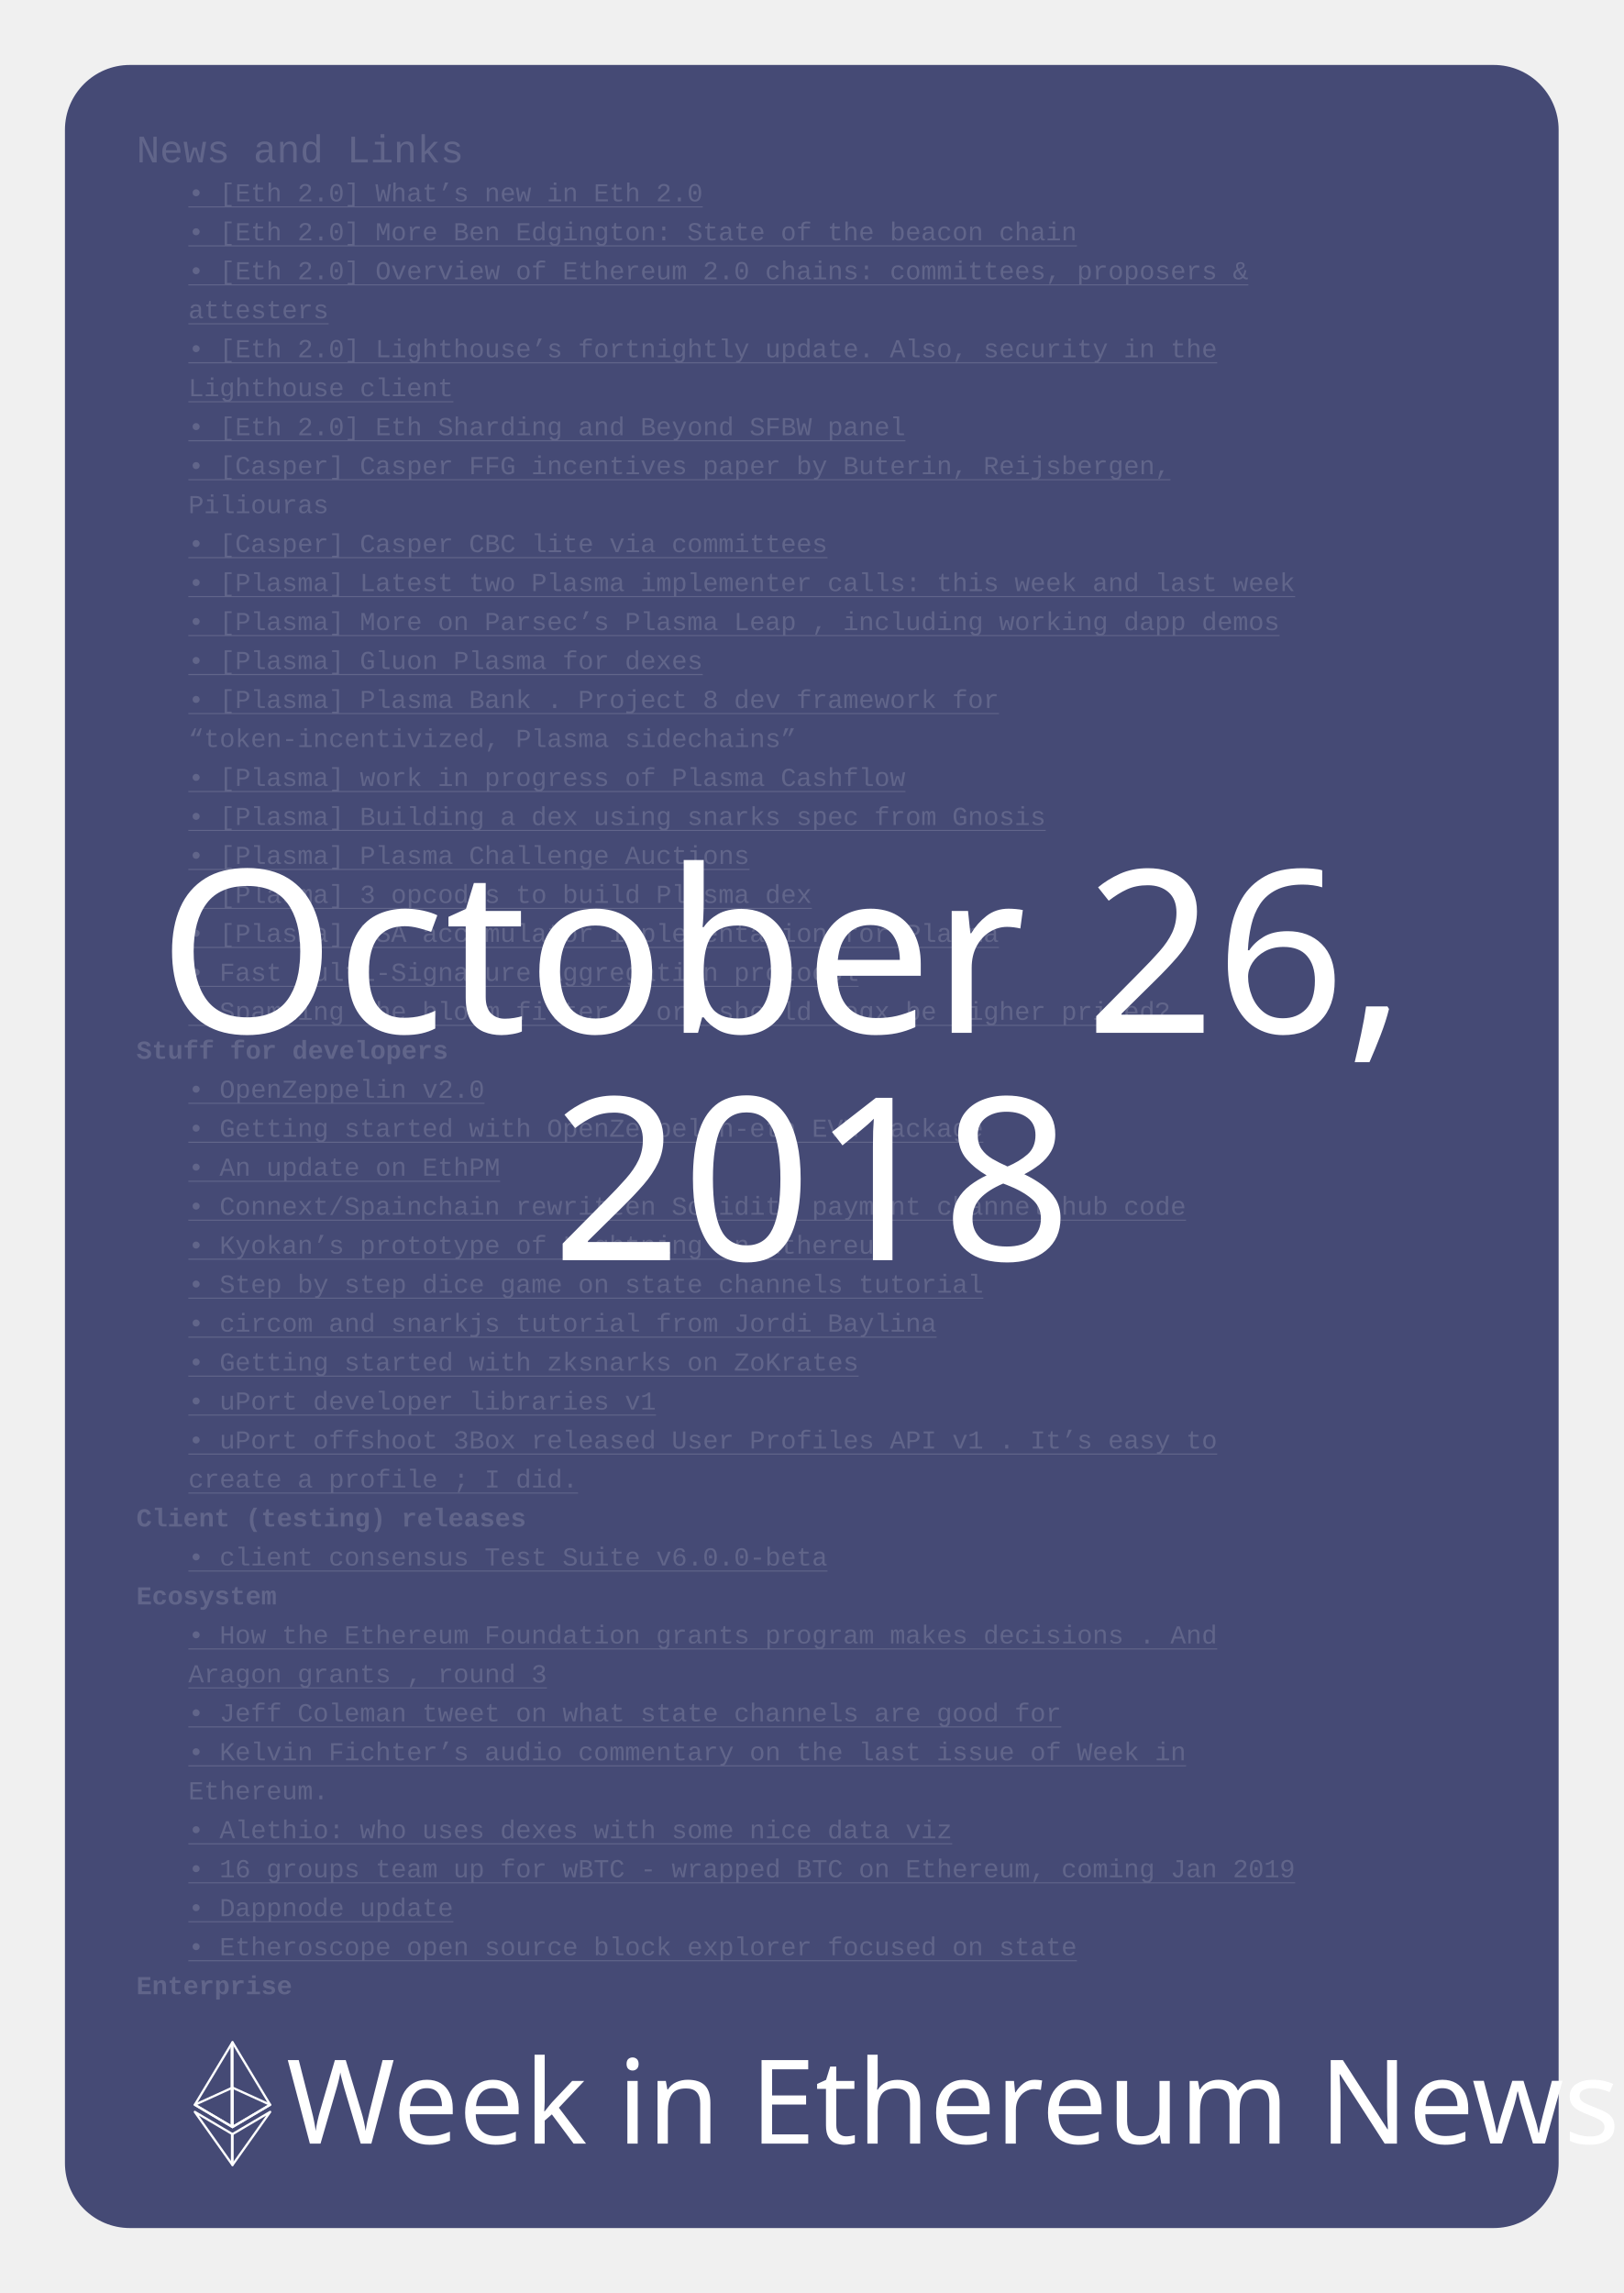
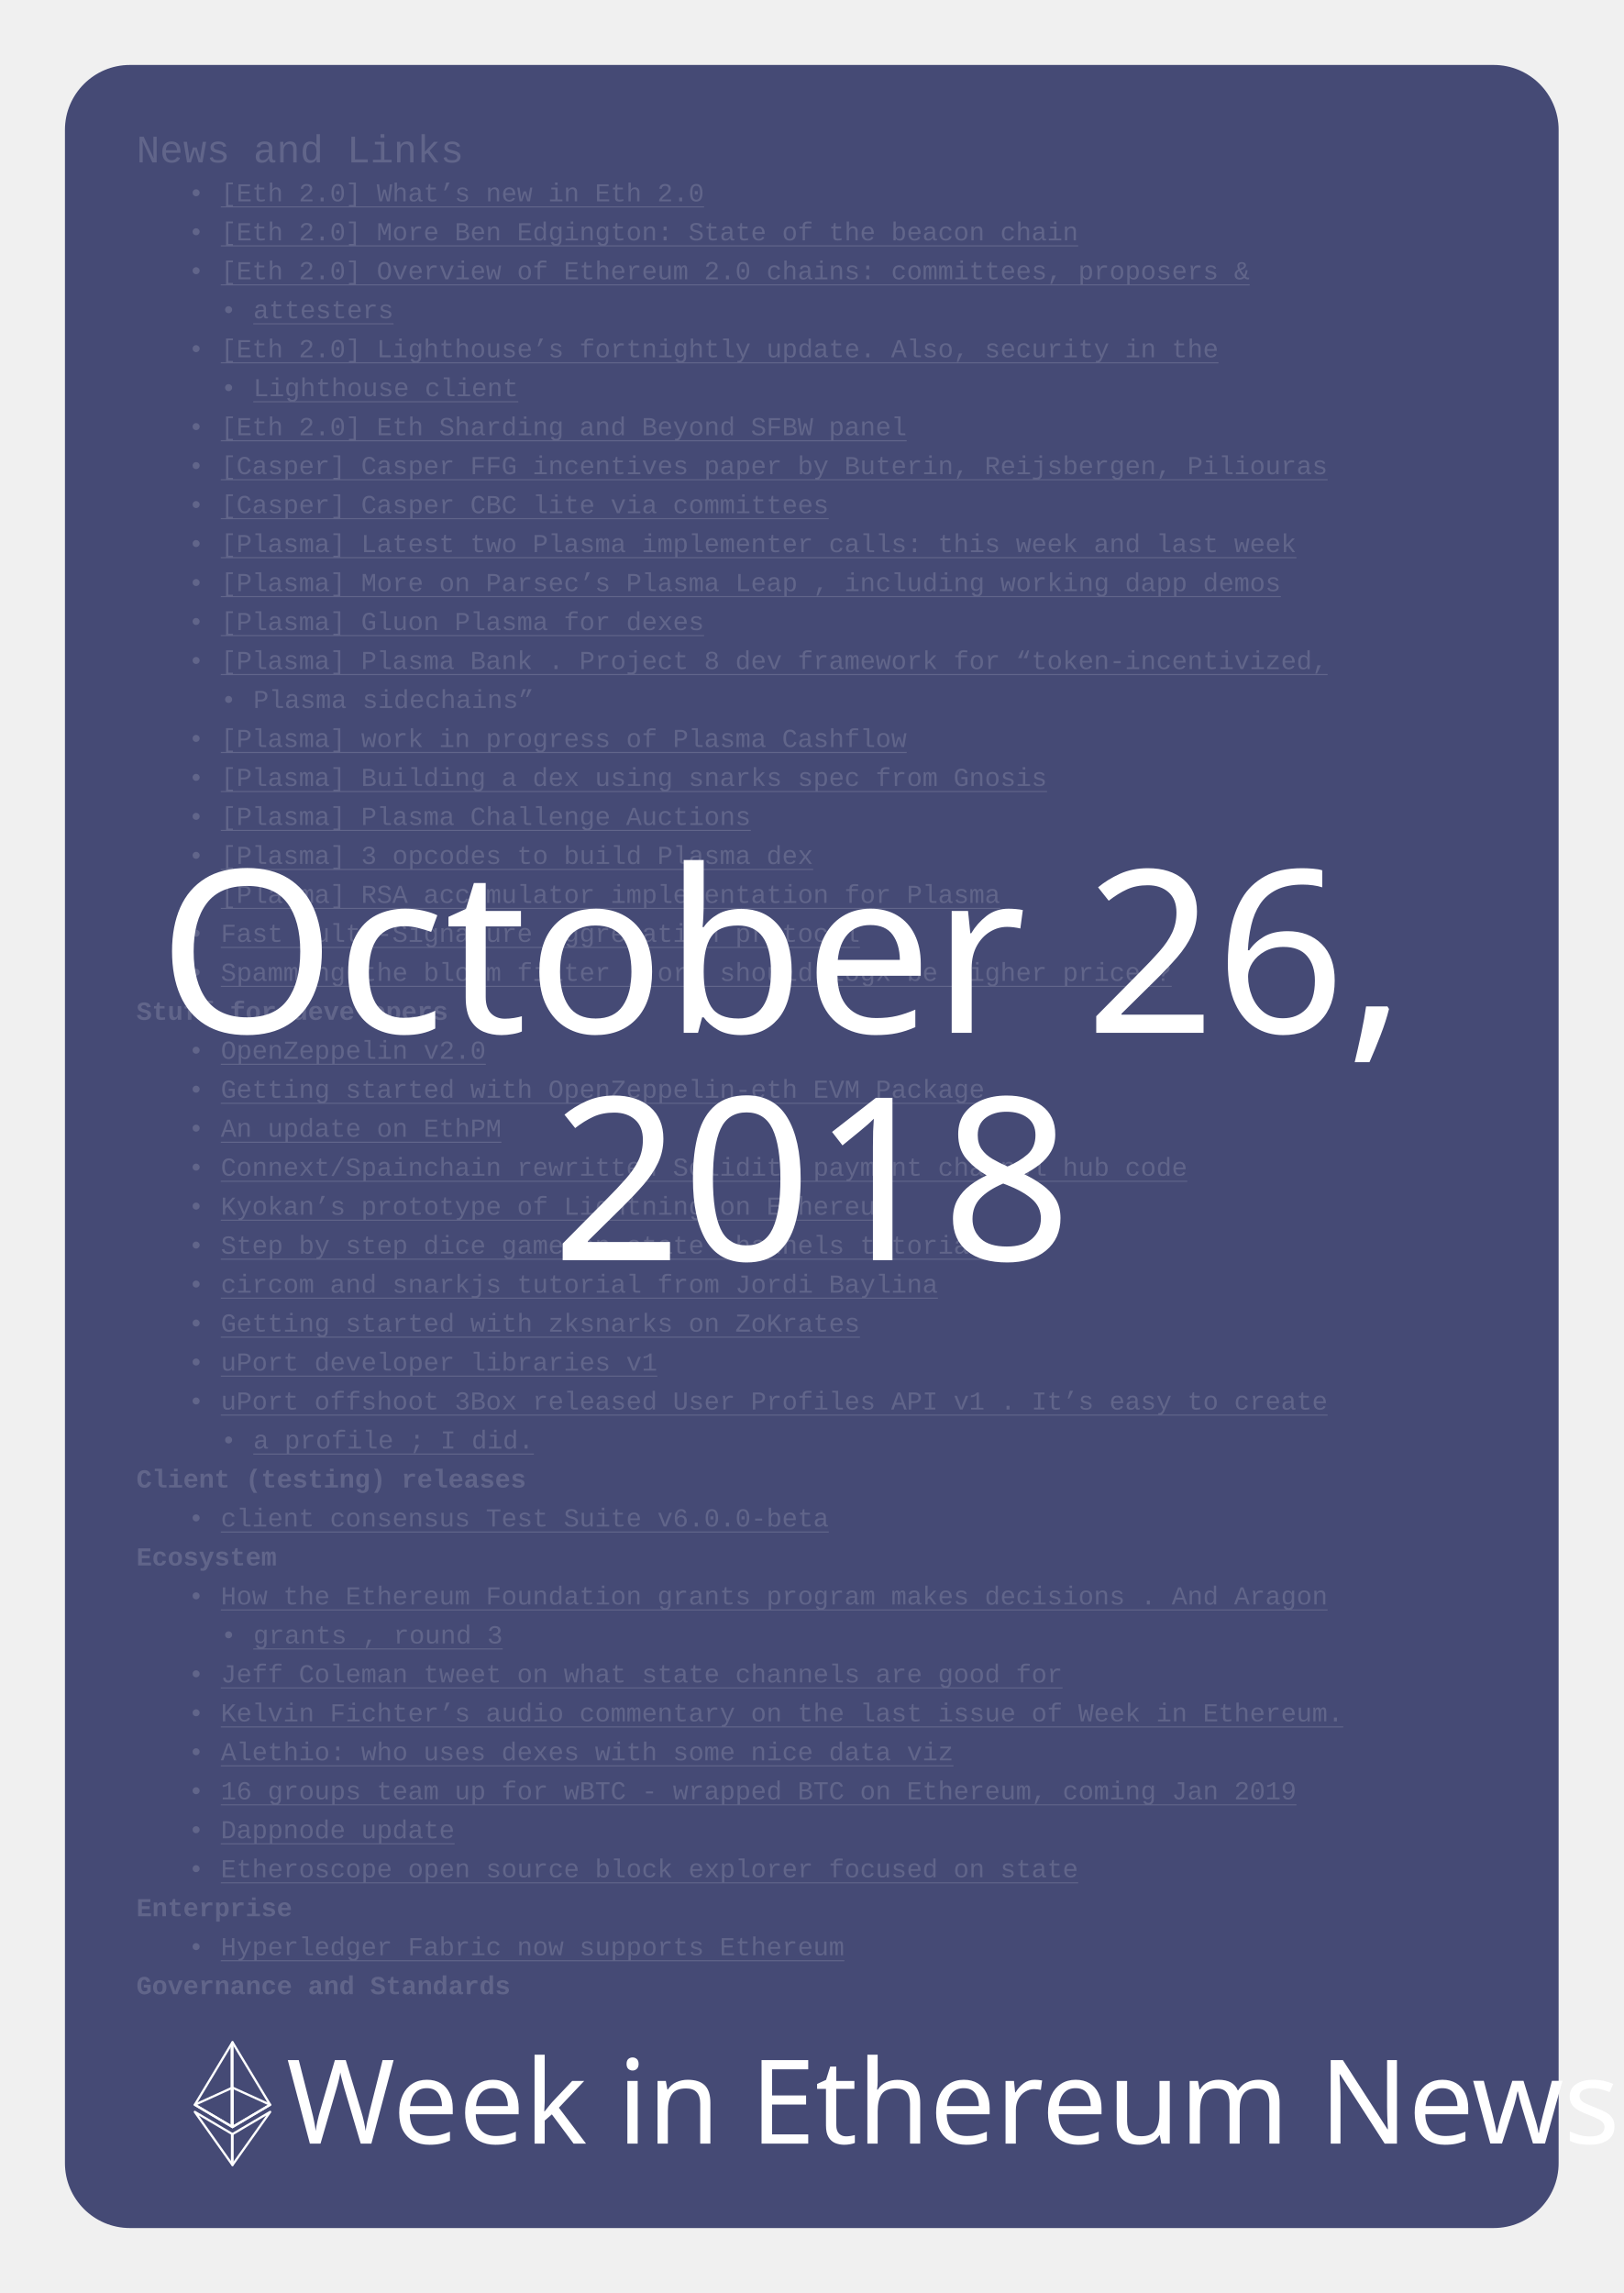
<svg xmlns="http://www.w3.org/2000/svg" width="500" height="706">
  <rect x="20" y="20" width="460" height="666" rx="20" fill="#454A75" />
  <text x="42" y="50" font-size="12" font-family="Courier New" fill="#ffffff" opacity="0.15">News and Links</text>
-   <text x="58" y="62" font-size="8" font-family="Courier New" fill="#ffffff" opacity="0.15" text-decoration="underline">• [Eth 2.0] What’s new in Eth 2.0</text>
-   <text x="58" y="74" font-size="8" font-family="Courier New" fill="#ffffff" opacity="0.15" text-decoration="underline">• [Eth 2.0] More Ben Edgington: State of the beacon chain</text>
-   <text x="58" y="86" font-size="8" font-family="Courier New" fill="#ffffff" opacity="0.15" text-decoration="underline">• [Eth 2.0] Overview of Ethereum 2.0 chains: committees, proposers &amp;</text>
-   <text x="58" y="98" font-size="8" font-family="Courier New" fill="#ffffff" opacity="0.15" text-decoration="underline">attesters</text>
-   <text x="58" y="110" font-size="8" font-family="Courier New" fill="#ffffff" opacity="0.15" text-decoration="underline">• [Eth 2.0] Lighthouse’s fortnightly update. Also, security in the</text>
-   <text x="58" y="122" font-size="8" font-family="Courier New" fill="#ffffff" opacity="0.15" text-decoration="underline">Lighthouse client</text>
-   <text x="58" y="134" font-size="8" font-family="Courier New" fill="#ffffff" opacity="0.15" text-decoration="underline">• [Eth 2.0] Eth Sharding and Beyond SFBW panel</text>
-   <text x="58" y="146" font-size="8" font-family="Courier New" fill="#ffffff" opacity="0.15" text-decoration="underline">• [Casper] Casper FFG incentives paper by Buterin, Reijsbergen,</text>
-   <text x="58" y="158" font-size="8" font-family="Courier New" fill="#ffffff" opacity="0.15">Piliouras</text>
-   <text x="58" y="170" font-size="8" font-family="Courier New" fill="#ffffff" opacity="0.15" text-decoration="underline">• [Casper] Casper CBC lite via committees</text>
-   <text x="58" y="182" font-size="8" font-family="Courier New" fill="#ffffff" opacity="0.15" text-decoration="underline">• [Plasma] Latest two Plasma implementer calls: this week and last week</text>
-   <text x="58" y="194" font-size="8" font-family="Courier New" fill="#ffffff" opacity="0.15" text-decoration="underline">• [Plasma] More on Parsec’s Plasma Leap , including working dapp demos</text>
-   <text x="58" y="206" font-size="8" font-family="Courier New" fill="#ffffff" opacity="0.15" text-decoration="underline">• [Plasma] Gluon Plasma for dexes</text>
-   <text x="58" y="218" font-size="8" font-family="Courier New" fill="#ffffff" opacity="0.15" text-decoration="underline">• [Plasma] Plasma Bank . Project 8 dev framework for</text>
-   <text x="58" y="230" font-size="8" font-family="Courier New" fill="#ffffff" opacity="0.15">“token-incentivized, Plasma sidechains”</text>
-   <text x="58" y="242" font-size="8" font-family="Courier New" fill="#ffffff" opacity="0.15" text-decoration="underline">• [Plasma] work in progress of Plasma Cashflow</text>
-   <text x="58" y="254" font-size="8" font-family="Courier New" fill="#ffffff" opacity="0.15" text-decoration="underline">• [Plasma] Building a dex using snarks spec from Gnosis</text>
-   <text x="58" y="266" font-size="8" font-family="Courier New" fill="#ffffff" opacity="0.15" text-decoration="underline">• [Plasma] Plasma Challenge Auctions</text>
-   <text x="58" y="278" font-size="8" font-family="Courier New" fill="#ffffff" opacity="0.15" text-decoration="underline">• [Plasma] 3 opcodes to build Plasma dex</text>
-   <text x="58" y="290" font-size="8" font-family="Courier New" fill="#ffffff" opacity="0.15" text-decoration="underline">• [Plasma] RSA accumulator implementation for Plasma</text>
-   <text x="58" y="302" font-size="8" font-family="Courier New" fill="#ffffff" opacity="0.15" text-decoration="underline">• Fast Multi-Signature Aggregation protocol</text>
-   <text x="58" y="314" font-size="8" font-family="Courier New" fill="#ffffff" opacity="0.15" text-decoration="underline">• Spamming the bloom filter , or: should logx be higher priced?</text>
-   <text x="42" y="326" font-size="8" font-family="Courier New" fill="#ffffff" opacity="0.15" font-weight="bold">Stuff for developers</text>
-   <text x="58" y="338" font-size="8" font-family="Courier New" fill="#ffffff" opacity="0.15" text-decoration="underline">• OpenZeppelin v2.0</text>
-   <text x="58" y="350" font-size="8" font-family="Courier New" fill="#ffffff" opacity="0.15" text-decoration="underline">• Getting started with OpenZeppelin-eth EVM Package</text>
-   <text x="58" y="362" font-size="8" font-family="Courier New" fill="#ffffff" opacity="0.15" text-decoration="underline">• An update on EthPM</text>
-   <text x="58" y="374" font-size="8" font-family="Courier New" fill="#ffffff" opacity="0.15" text-decoration="underline">• Connext/Spainchain rewritten Solidity payment channel hub code</text>
-   <text x="58" y="386" font-size="8" font-family="Courier New" fill="#ffffff" opacity="0.15" text-decoration="underline">• Kyokan’s prototype of Lightning on Ethereum</text>
-   <text x="58" y="398" font-size="8" font-family="Courier New" fill="#ffffff" opacity="0.15" text-decoration="underline">• Step by step dice game on state channels tutorial</text>
-   <text x="58" y="410" font-size="8" font-family="Courier New" fill="#ffffff" opacity="0.15" text-decoration="underline">• circom and snarkjs tutorial from Jordi Baylina</text>
-   <text x="58" y="422" font-size="8" font-family="Courier New" fill="#ffffff" opacity="0.15" text-decoration="underline">• Getting started with zksnarks on ZoKrates</text>
-   <text x="58" y="434" font-size="8" font-family="Courier New" fill="#ffffff" opacity="0.15" text-decoration="underline">• uPort developer libraries v1</text>
-   <text x="58" y="446" font-size="8" font-family="Courier New" fill="#ffffff" opacity="0.15" text-decoration="underline">• uPort offshoot 3Box released User Profiles API v1 . It’s easy to</text>
-   <text x="58" y="458" font-size="8" font-family="Courier New" fill="#ffffff" opacity="0.15" text-decoration="underline">create a profile ; I did.</text>
-   <text x="42" y="470" font-size="8" font-family="Courier New" fill="#ffffff" opacity="0.15" font-weight="bold">Client (testing) releases</text>
-   <text x="58" y="482" font-size="8" font-family="Courier New" fill="#ffffff" opacity="0.15" text-decoration="underline">• client consensus Test Suite v6.0.0-beta</text>
-   <text x="42" y="494" font-size="8" font-family="Courier New" fill="#ffffff" opacity="0.15" font-weight="bold">Ecosystem</text>
-   <text x="58" y="506" font-size="8" font-family="Courier New" fill="#ffffff" opacity="0.15" text-decoration="underline">• How the Ethereum Foundation grants program makes decisions . And</text>
-   <text x="58" y="518" font-size="8" font-family="Courier New" fill="#ffffff" opacity="0.15" text-decoration="underline">Aragon grants , round 3</text>
-   <text x="58" y="530" font-size="8" font-family="Courier New" fill="#ffffff" opacity="0.15" text-decoration="underline">• Jeff Coleman tweet on what state channels are good for</text>
-   <text x="58" y="542" font-size="8" font-family="Courier New" fill="#ffffff" opacity="0.15" text-decoration="underline">• Kelvin Fichter’s audio commentary on the last issue of Week in</text>
-   <text x="58" y="554" font-size="8" font-family="Courier New" fill="#ffffff" opacity="0.15">Ethereum.</text>
-   <text x="58" y="566" font-size="8" font-family="Courier New" fill="#ffffff" opacity="0.15" text-decoration="underline">• Alethio: who uses dexes with some nice data viz</text>
-   <text x="58" y="578" font-size="8" font-family="Courier New" fill="#ffffff" opacity="0.15" text-decoration="underline">• 16 groups team up for wBTC - wrapped BTC on Ethereum, coming Jan 2019</text>
-   <text x="58" y="590" font-size="8" font-family="Courier New" fill="#ffffff" opacity="0.15" text-decoration="underline">• Dappnode update</text>
-   <text x="58" y="602" font-size="8" font-family="Courier New" fill="#ffffff" opacity="0.15" text-decoration="underline">• Etheroscope open source block explorer focused on state</text>
-   <text x="42" y="614" font-size="8" font-family="Courier New" fill="#ffffff" opacity="0.15" font-weight="bold">Enterprise</text>
+   <text x="58" y="62" font-size="8" font-family="Courier New" fill="#ffffff" opacity="0.15">•</text>
+   <text x="68" y="62" font-size="8" font-family="Courier New" fill="#ffffff" opacity="0.15" text-decoration="underline">[Eth 2.0] What’s new in Eth 2.0</text>
+   <text x="58" y="74" font-size="8" font-family="Courier New" fill="#ffffff" opacity="0.15">•</text>
+   <text x="68" y="74" font-size="8" font-family="Courier New" fill="#ffffff" opacity="0.15" text-decoration="underline">[Eth 2.0] More Ben Edgington: State of the beacon chain</text>
+   <text x="58" y="86" font-size="8" font-family="Courier New" fill="#ffffff" opacity="0.15">•</text>
+   <text x="68" y="86" font-size="8" font-family="Courier New" fill="#ffffff" opacity="0.15" text-decoration="underline">[Eth 2.0] Overview of Ethereum 2.0 chains: committees, proposers &amp;</text>
+   <text x="68" y="98" font-size="8" font-family="Courier New" fill="#ffffff" opacity="0.15">•</text>
+   <text x="78" y="98" font-size="8" font-family="Courier New" fill="#ffffff" opacity="0.15" text-decoration="underline">attesters</text>
+   <text x="58" y="110" font-size="8" font-family="Courier New" fill="#ffffff" opacity="0.15">•</text>
+   <text x="68" y="110" font-size="8" font-family="Courier New" fill="#ffffff" opacity="0.15" text-decoration="underline">[Eth 2.0] Lighthouse’s fortnightly update. Also, security in the</text>
+   <text x="68" y="122" font-size="8" font-family="Courier New" fill="#ffffff" opacity="0.15">•</text>
+   <text x="78" y="122" font-size="8" font-family="Courier New" fill="#ffffff" opacity="0.15" text-decoration="underline">Lighthouse client</text>
+   <text x="58" y="134" font-size="8" font-family="Courier New" fill="#ffffff" opacity="0.15">•</text>
+   <text x="68" y="134" font-size="8" font-family="Courier New" fill="#ffffff" opacity="0.15" text-decoration="underline">[Eth 2.0] Eth Sharding and Beyond SFBW panel</text>
+   <text x="58" y="146" font-size="8" font-family="Courier New" fill="#ffffff" opacity="0.15">•</text>
+   <text x="68" y="146" font-size="8" font-family="Courier New" fill="#ffffff" opacity="0.15" text-decoration="underline">[Casper] Casper FFG incentives paper by Buterin, Reijsbergen, Piliouras</text>
+   <text x="58" y="158" font-size="8" font-family="Courier New" fill="#ffffff" opacity="0.15">•</text>
+   <text x="68" y="158" font-size="8" font-family="Courier New" fill="#ffffff" opacity="0.15" text-decoration="underline">[Casper] Casper CBC lite via committees</text>
+   <text x="58" y="170" font-size="8" font-family="Courier New" fill="#ffffff" opacity="0.15">•</text>
+   <text x="68" y="170" font-size="8" font-family="Courier New" fill="#ffffff" opacity="0.15" text-decoration="underline">[Plasma] Latest two Plasma implementer calls: this week and last week</text>
+   <text x="58" y="182" font-size="8" font-family="Courier New" fill="#ffffff" opacity="0.15">•</text>
+   <text x="68" y="182" font-size="8" font-family="Courier New" fill="#ffffff" opacity="0.15" text-decoration="underline">[Plasma] More on Parsec’s Plasma Leap , including working dapp demos</text>
+   <text x="58" y="194" font-size="8" font-family="Courier New" fill="#ffffff" opacity="0.15">•</text>
+   <text x="68" y="194" font-size="8" font-family="Courier New" fill="#ffffff" opacity="0.15" text-decoration="underline">[Plasma] Gluon Plasma for dexes</text>
+   <text x="58" y="206" font-size="8" font-family="Courier New" fill="#ffffff" opacity="0.15">•</text>
+   <text x="68" y="206" font-size="8" font-family="Courier New" fill="#ffffff" opacity="0.15" text-decoration="underline">[Plasma] Plasma Bank . Project 8 dev framework for “token-incentivized,</text>
+   <text x="68" y="218" font-size="8" font-family="Courier New" fill="#ffffff" opacity="0.15">•</text>
+   <text x="78" y="218" font-size="8" font-family="Courier New" fill="#ffffff" opacity="0.15">Plasma sidechains”</text>
+   <text x="58" y="230" font-size="8" font-family="Courier New" fill="#ffffff" opacity="0.15">•</text>
+   <text x="68" y="230" font-size="8" font-family="Courier New" fill="#ffffff" opacity="0.15" text-decoration="underline">[Plasma] work in progress of Plasma Cashflow</text>
+   <text x="58" y="242" font-size="8" font-family="Courier New" fill="#ffffff" opacity="0.15">•</text>
+   <text x="68" y="242" font-size="8" font-family="Courier New" fill="#ffffff" opacity="0.15" text-decoration="underline">[Plasma] Building a dex using snarks spec from Gnosis</text>
+   <text x="58" y="254" font-size="8" font-family="Courier New" fill="#ffffff" opacity="0.15">•</text>
+   <text x="68" y="254" font-size="8" font-family="Courier New" fill="#ffffff" opacity="0.15" text-decoration="underline">[Plasma] Plasma Challenge Auctions</text>
+   <text x="58" y="266" font-size="8" font-family="Courier New" fill="#ffffff" opacity="0.15">•</text>
+   <text x="68" y="266" font-size="8" font-family="Courier New" fill="#ffffff" opacity="0.15" text-decoration="underline">[Plasma] 3 opcodes to build Plasma dex</text>
+   <text x="58" y="278" font-size="8" font-family="Courier New" fill="#ffffff" opacity="0.15">•</text>
+   <text x="68" y="278" font-size="8" font-family="Courier New" fill="#ffffff" opacity="0.15" text-decoration="underline">[Plasma] RSA accumulator implementation for Plasma</text>
+   <text x="58" y="290" font-size="8" font-family="Courier New" fill="#ffffff" opacity="0.15">•</text>
+   <text x="68" y="290" font-size="8" font-family="Courier New" fill="#ffffff" opacity="0.15" text-decoration="underline">Fast Multi-Signature Aggregation protocol</text>
+   <text x="58" y="302" font-size="8" font-family="Courier New" fill="#ffffff" opacity="0.15">•</text>
+   <text x="68" y="302" font-size="8" font-family="Courier New" fill="#ffffff" opacity="0.15" text-decoration="underline">Spamming the bloom filter , or: should logx be higher priced?</text>
+   <text x="42" y="314" font-size="8" font-family="Courier New" fill="#ffffff" opacity="0.15" font-weight="bold">Stuff for developers</text>
+   <text x="58" y="326" font-size="8" font-family="Courier New" fill="#ffffff" opacity="0.15">•</text>
+   <text x="68" y="326" font-size="8" font-family="Courier New" fill="#ffffff" opacity="0.15" text-decoration="underline">OpenZeppelin v2.0</text>
+   <text x="58" y="338" font-size="8" font-family="Courier New" fill="#ffffff" opacity="0.15">•</text>
+   <text x="68" y="338" font-size="8" font-family="Courier New" fill="#ffffff" opacity="0.15" text-decoration="underline">Getting started with OpenZeppelin-eth EVM Package</text>
+   <text x="58" y="350" font-size="8" font-family="Courier New" fill="#ffffff" opacity="0.15">•</text>
+   <text x="68" y="350" font-size="8" font-family="Courier New" fill="#ffffff" opacity="0.15" text-decoration="underline">An update on EthPM</text>
+   <text x="58" y="362" font-size="8" font-family="Courier New" fill="#ffffff" opacity="0.15">•</text>
+   <text x="68" y="362" font-size="8" font-family="Courier New" fill="#ffffff" opacity="0.15" text-decoration="underline">Connext/Spainchain rewritten Solidity payment channel hub code</text>
+   <text x="58" y="374" font-size="8" font-family="Courier New" fill="#ffffff" opacity="0.15">•</text>
+   <text x="68" y="374" font-size="8" font-family="Courier New" fill="#ffffff" opacity="0.15" text-decoration="underline">Kyokan’s prototype of Lightning on Ethereum</text>
+   <text x="58" y="386" font-size="8" font-family="Courier New" fill="#ffffff" opacity="0.15">•</text>
+   <text x="68" y="386" font-size="8" font-family="Courier New" fill="#ffffff" opacity="0.15" text-decoration="underline">Step by step dice game on state channels tutorial</text>
+   <text x="58" y="398" font-size="8" font-family="Courier New" fill="#ffffff" opacity="0.15">•</text>
+   <text x="68" y="398" font-size="8" font-family="Courier New" fill="#ffffff" opacity="0.15" text-decoration="underline">circom and snarkjs tutorial from Jordi Baylina</text>
+   <text x="58" y="410" font-size="8" font-family="Courier New" fill="#ffffff" opacity="0.15">•</text>
+   <text x="68" y="410" font-size="8" font-family="Courier New" fill="#ffffff" opacity="0.15" text-decoration="underline">Getting started with zksnarks on ZoKrates</text>
+   <text x="58" y="422" font-size="8" font-family="Courier New" fill="#ffffff" opacity="0.15">•</text>
+   <text x="68" y="422" font-size="8" font-family="Courier New" fill="#ffffff" opacity="0.15" text-decoration="underline">uPort developer libraries v1</text>
+   <text x="58" y="434" font-size="8" font-family="Courier New" fill="#ffffff" opacity="0.15">•</text>
+   <text x="68" y="434" font-size="8" font-family="Courier New" fill="#ffffff" opacity="0.15" text-decoration="underline">uPort offshoot 3Box released User Profiles API v1 . It’s easy to create</text>
+   <text x="68" y="446" font-size="8" font-family="Courier New" fill="#ffffff" opacity="0.15">•</text>
+   <text x="78" y="446" font-size="8" font-family="Courier New" fill="#ffffff" opacity="0.15" text-decoration="underline">a profile ; I did.</text>
+   <text x="42" y="458" font-size="8" font-family="Courier New" fill="#ffffff" opacity="0.15" font-weight="bold">Client (testing) releases</text>
+   <text x="58" y="470" font-size="8" font-family="Courier New" fill="#ffffff" opacity="0.15">•</text>
+   <text x="68" y="470" font-size="8" font-family="Courier New" fill="#ffffff" opacity="0.15" text-decoration="underline">client consensus Test Suite v6.0.0-beta</text>
+   <text x="42" y="482" font-size="8" font-family="Courier New" fill="#ffffff" opacity="0.15" font-weight="bold">Ecosystem</text>
+   <text x="58" y="494" font-size="8" font-family="Courier New" fill="#ffffff" opacity="0.15">•</text>
+   <text x="68" y="494" font-size="8" font-family="Courier New" fill="#ffffff" opacity="0.15" text-decoration="underline">How the Ethereum Foundation grants program makes decisions . And Aragon</text>
+   <text x="68" y="506" font-size="8" font-family="Courier New" fill="#ffffff" opacity="0.15">•</text>
+   <text x="78" y="506" font-size="8" font-family="Courier New" fill="#ffffff" opacity="0.15" text-decoration="underline">grants , round 3</text>
+   <text x="58" y="518" font-size="8" font-family="Courier New" fill="#ffffff" opacity="0.15">•</text>
+   <text x="68" y="518" font-size="8" font-family="Courier New" fill="#ffffff" opacity="0.15" text-decoration="underline">Jeff Coleman tweet on what state channels are good for</text>
+   <text x="58" y="530" font-size="8" font-family="Courier New" fill="#ffffff" opacity="0.15">•</text>
+   <text x="68" y="530" font-size="8" font-family="Courier New" fill="#ffffff" opacity="0.15" text-decoration="underline">Kelvin Fichter’s audio commentary on the last issue of Week in Ethereum.</text>
+   <text x="58" y="542" font-size="8" font-family="Courier New" fill="#ffffff" opacity="0.15">•</text>
+   <text x="68" y="542" font-size="8" font-family="Courier New" fill="#ffffff" opacity="0.15" text-decoration="underline">Alethio: who uses dexes with some nice data viz</text>
+   <text x="58" y="554" font-size="8" font-family="Courier New" fill="#ffffff" opacity="0.15">•</text>
+   <text x="68" y="554" font-size="8" font-family="Courier New" fill="#ffffff" opacity="0.15" text-decoration="underline">16 groups team up for wBTC - wrapped BTC on Ethereum, coming Jan 2019</text>
+   <text x="58" y="566" font-size="8" font-family="Courier New" fill="#ffffff" opacity="0.15">•</text>
+   <text x="68" y="566" font-size="8" font-family="Courier New" fill="#ffffff" opacity="0.15" text-decoration="underline">Dappnode update</text>
+   <text x="58" y="578" font-size="8" font-family="Courier New" fill="#ffffff" opacity="0.15">•</text>
+   <text x="68" y="578" font-size="8" font-family="Courier New" fill="#ffffff" opacity="0.15" text-decoration="underline">Etheroscope open source block explorer focused on state</text>
+   <text x="42" y="590" font-size="8" font-family="Courier New" fill="#ffffff" opacity="0.15" font-weight="bold">Enterprise</text>
+   <text x="58" y="602" font-size="8" font-family="Courier New" fill="#ffffff" opacity="0.15">•</text>
+   <text x="68" y="602" font-size="8" font-family="Courier New" fill="#ffffff" opacity="0.15" text-decoration="underline">Hyperledger Fabric now supports Ethereum</text>
+   <text x="42" y="614" font-size="8" font-family="Courier New" fill="#ffffff" opacity="0.15" font-weight="bold">Governance and Standards</text>
  <text fill="#ffffff" font-family="Calibri" font-size="70" font-weight="300" text-anchor="middle">
    <tspan x="250" y="318">October 26,</tspan>
    <tspan x="250" y="388">2018</tspan>
  </text>
  <g transform="translate(20, 300) scale(0.8)">
    <path d="m64.496 411-.317 1.076v31.228l.317.316 14.495-8.568L64.496 411Z" stroke="#fff" stroke-width=".866" stroke-linecap="round" stroke-linejoin="round" fill="none" />
    <path d="M64.496 411 50 435.052l14.496 8.568V411Zm0 35.365-.179.218v11.124l.179.521L79 437.801l-14.504 8.564Z" stroke="#fff" stroke-width=".866" stroke-linecap="round" stroke-linejoin="round" fill="none" />
    <path d="M64.496 458.228v-11.863L50 437.801l14.496 20.427Zm0-14.608 14.495-8.568-14.495-6.589v15.157ZM50 435.052l14.496 8.568v-15.157L50 435.052Z" stroke="#fff" stroke-width=".866" stroke-linecap="round" stroke-linejoin="round" fill="none" />
  </g>
  <text fill="#ffffff" font-family="Calibri" font-size="36" x="88.195" y="660">Week in Ethereum News</text>
</svg>
